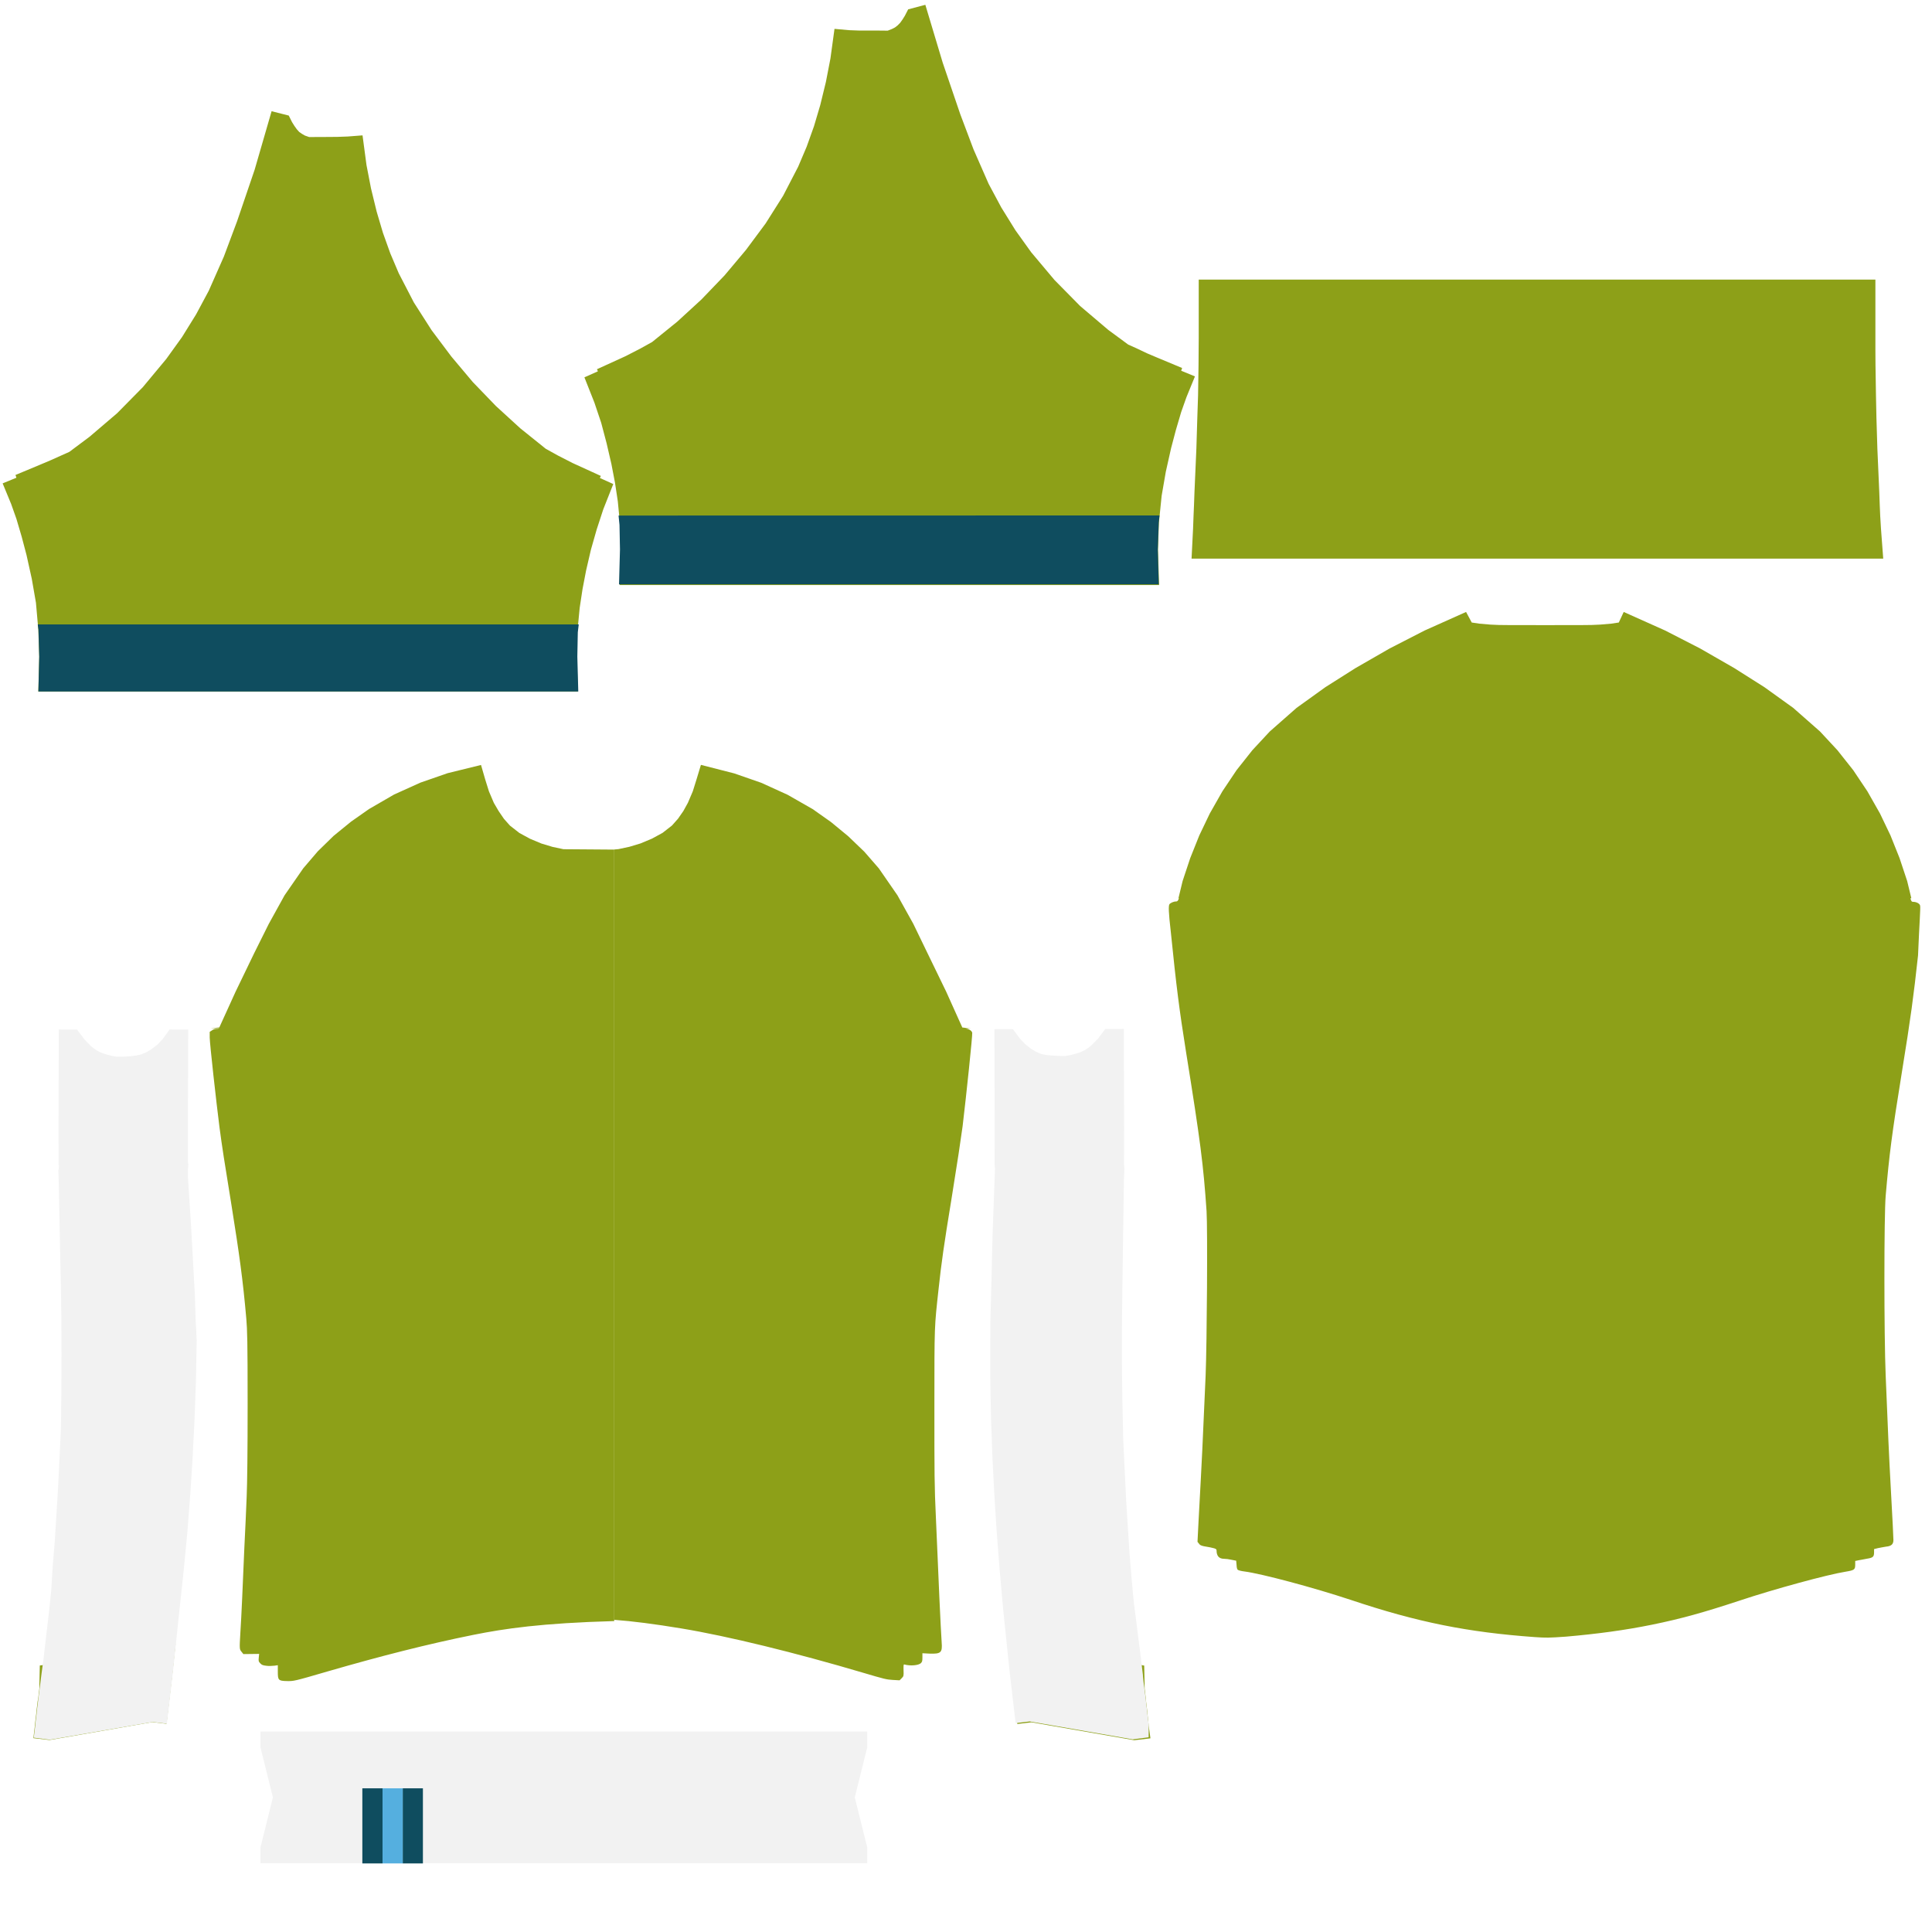
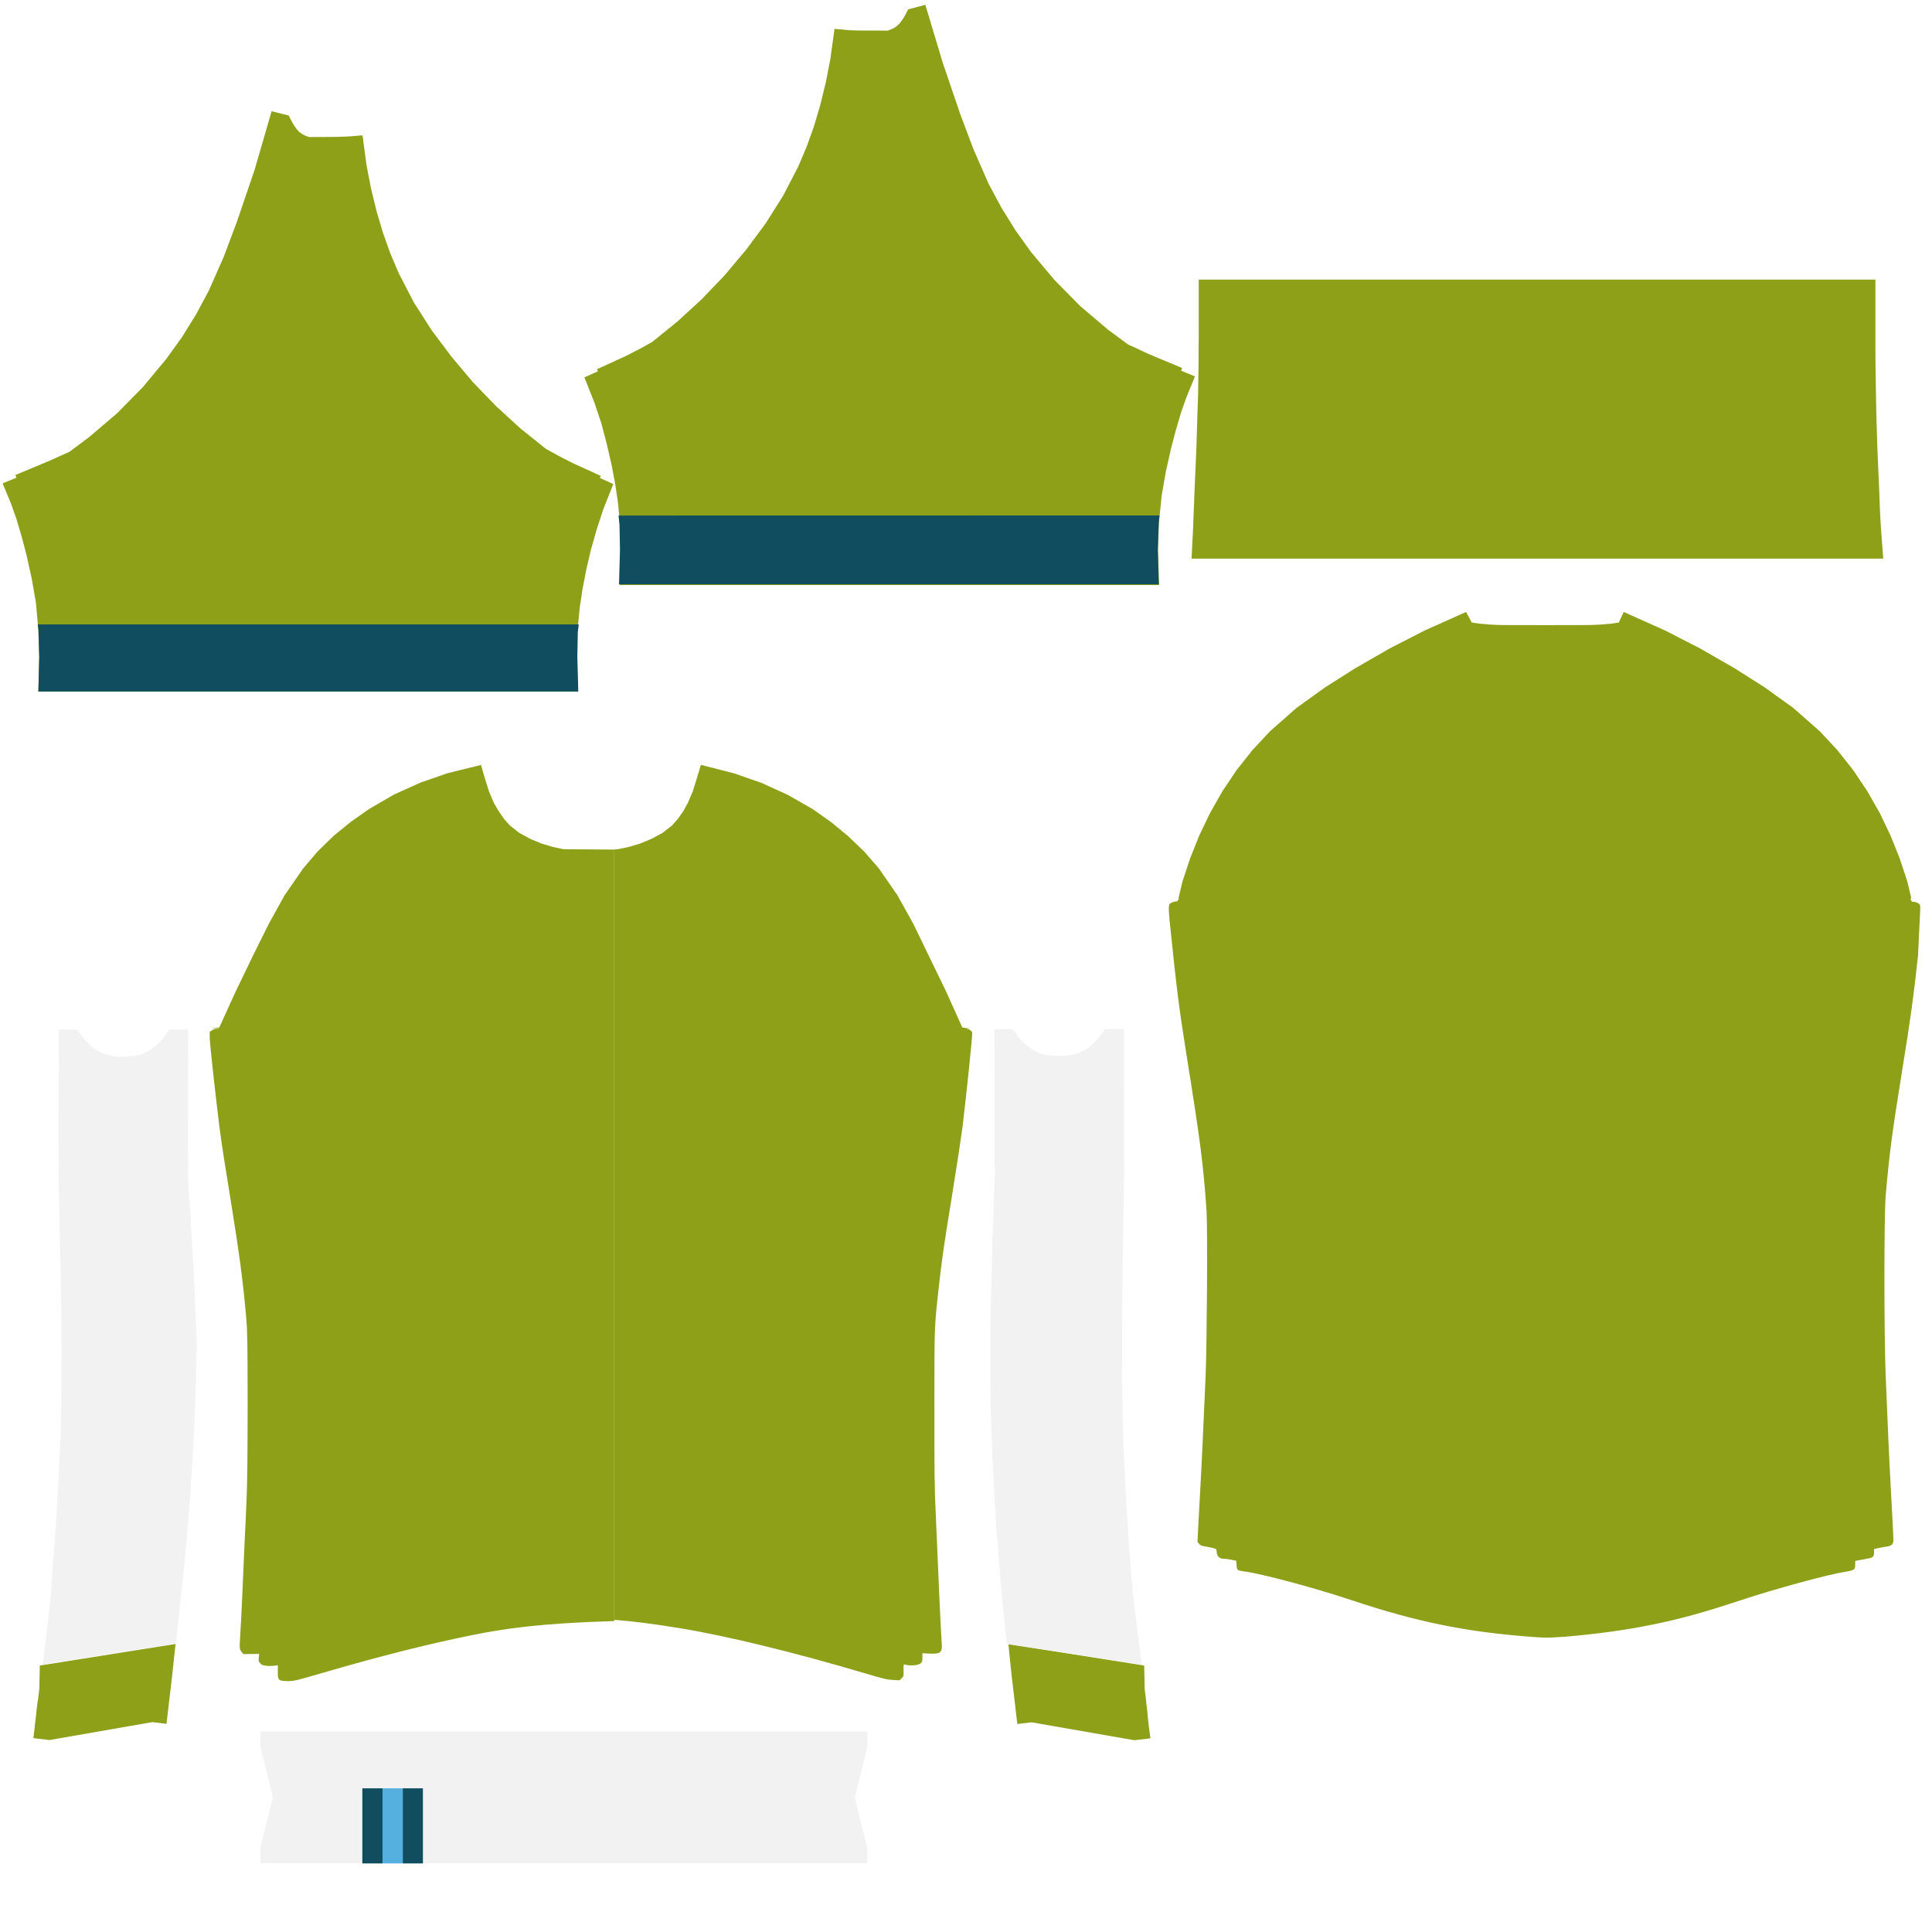
<svg xmlns="http://www.w3.org/2000/svg" version="1.1" id="Layer_1" x="0px" y="0px" viewBox="0 0 2048 2048" style="enable-background:new 0 0 2048 2048;" xml:space="preserve">
  <style type="text/css">
- 	.st0{fill-rule:evenodd;clip-rule:evenodd;fill:#F2F2F2;}
- 	.st1{fill-rule:evenodd;clip-rule:evenodd;fill:#8DA018;}
- 	.st2{fill:#55AFDF;}
- 	.st3{fill:#0F4D5F;}
+ 	.st0{fill-rule:evenodd;clip-rule:evenodd;fill:#8DA018;}
+ 	.st1{fill-rule:evenodd;clip-rule:evenodd;fill:#F2F2F2;}
+ 	.st2{fill:#0F4D5F;}
+ 	.st3{fill:#55AFDF;}
</style>
-   <path id="base" class="st1" d="M45.1,1765.1l-2.9,0.4l-0.5,23.8h0.1l-1.6,13.4H40l-1.6,13.2h0.1l0,0l-1.6,13.2l0,0H37l-1.6,13.4  l17.1,2l0,0l109-19l15,1.8l6-51.2l1-9.4l2.6-24L45.1,1765.1z M1217.7,1829.4L1217.7,1829.4l-1.4-13.4h0.1l-1.6-13.2h0.1l-1.6-13.4  h0.1l-0.5-23.8l-2-0.4l-141.9-22.5v0.4l0.8,8.2l1.6,15.6l1,9.4l6,51.2l15-1.8l109,19l17.1-2L1217.7,1829.4z M1993.9,560.3l-0.8-13.4  l-0.5-11.7l-0.5-13.8l-2-45.6l-1-32.8l-0.5-24l-0.5-32.2l-0.1-15.4V358v-61.6h-717.3V358l-0.1,13.4l-0.1,15.4l-0.5,32.2l-0.8,24  l-1,32.8l-2,45.6l-0.5,13.8l-0.5,11.7l-0.5,13.4l-1.6,31.9h733.2L1993.9,560.3z M269.9,180l-18.6,54.6L237.3,272l-16,36.2l-13.4,25  l-15,24.2l-16.7,23.2l-24.8,29.8l-27.2,27.6L94.9,463l-21.4,16l-8.5,3.8L53.4,488L43,492.4l-26.6,11.1l1,2.9l-14.6,6l9,21.8  l5.6,15.8l5.6,19l5.1,19.3l5.6,25.3l4.4,25.3l2.5,28.4l1,28.8l-1,37h571.9l-1-37l0.5-25.9l2.5-25.9l3-19.8l3.8-19.8l5.1-22l6.1-21.4  l7-21.4l10.6-26.8l-14.2-6.4l1-2.2l-30-13.7l-15.8-8.1l-12.6-7l-0.5-0.4L551.5,454l-25.8-23.6L501.2,405l-22.7-27l-21-28l-18.8-29.4  l-16-30.9l-9-21.2l-7.8-21.8l-6.6-22.3l-6-24.6l-4.8-24.8l-4.2-31.5l-15.6,1.2l-11.1,0.4l-13.4,0.1h-6.4l-10,0.1l-4.6-1.6l-3.1-1.8  l-2.9-2l-2.6-2.9l-2.5-3.5l-2.5-4l-3.5-7l-18.2-4.6L269.9,180z M1227.5,582.8l1-28.8l2.9-28.5l4.4-25.4l5.6-25l5.1-19.3l5.6-19  l5.6-15.8l9-22l-14.6-6l1-2.9l-26.6-11.1l-10.4-4.4l-11.6-5.5l-8.5-3.8l-21.2-15.6l-29.8-25.3l-27.2-27.6l-24.7-29.4l-16.7-23.3  l-15-24.2l-13.4-25l-16-36.5l-14.1-37.4l-18.6-54.6L980.9,5.1l-18.2,4.8l-3.5,6.8l-2.5,4l-2.5,3.5l-2.9,2.9l-2.6,2l-3.1,1.6  l-4.6,1.8l-9.8-0.1h-6.6h-13.4L900.2,32l-15.6-1.4L880.3,62l-4.8,24.8l-6,24.6l-6.6,22.3l-7.8,21.8l-9,21.2l-16,30.9l-18.6,29.4  l-20.8,28l-22.7,27l-24.4,25.4L717.9,341l-26.2,21.2l-0.5,0.4l-12.6,7l-15.8,8.1l-30,13.7l1,2.2l-14.3,6.4l10.6,26.8l7.2,21.4  l5.7,21.6l5.1,22l3.8,19.8l3,19.8l2.5,25.9l0.5,25.9l-1,37h571.8L1227.5,582.8z M2035.4,960c-0.4-2.2-4-4-7.2-4  c-1.6,0-2.2-0.4-3.1-3.8h1l-4.4-18.2l-8.1-24.4l-9.6-24l-11.1-23.2l-13.4-23.6l-15-22.4l-16.8-21.2l-18.4-19.8l-28.4-25l-30.6-22  l-31.9-20.2l-36.2-20.8l-37-19l-44-19.7l-5.2,11.2l-8.1,1.2l-11.6,1l-9.1,0.4l-9.1,0.1h-19.8l-20.3,0.1l-20.3-0.1H1598l-9.1-0.1  l-9.1-0.4l-11.6-1l-8.1-1.2l-6-11.2l-44,19.7l-37,19l-36.2,20.8l-31.9,20.2l-30.6,22l-28.4,25l-18.4,19.8l-16.8,21.2l-15,22.4  l-13.4,23.6l-11.1,23.2l-9.6,24l-8.1,24.4l-4.4,18.2h0.5c-1,3-1.8,3.4-3.1,3.4c-2.6,0-6,1.6-7,3c-1,2-1,7.6,1.6,30.2  c5.7,56.4,9,82.2,16,126c15.4,95.8,18.4,119.6,21.8,169c1.2,18,0.4,140.8-1,174.6c-3.1,72-3.8,86.6-7.4,152.4l-1.2,23.6l1.6,2  c1,1.6,2.5,2,4.8,2.6c11.7,2,13.8,2.6,13.8,4.4c0,6,2.6,9,8.1,9c1.6,0,5.1,0.4,7.6,1l5.1,1l0.4,4.4c0.1,2.5,0.5,4.6,1.2,5.2  c0.5,0.5,3.5,1.4,7,1.8c17.7,2.2,73.5,17.1,112.4,30c71.5,24,124.8,34.5,195.7,39.6c12,0.8,14.6,0.8,33-0.5  c33.2-2.9,62.3-6.8,90.8-12.6c31.4-6.4,55-13,93.8-25.8c36-12,92.6-27.4,111.5-30.4c9.6-1.6,10.4-2.2,10.4-7.6v-3.8l3.8-0.8  c2-0.4,6-1,8.6-1.6c6.4-1,7.6-2,7.6-6.8v-3.4l4-1c2.2-0.4,6-1.2,8.7-1.6c5.6-0.5,7.8-2.6,7.8-7c0-1.6-1-23.8-2.5-49.6  c-2.5-45.1-3.1-62-5.7-124.7c-1.8-43-1.8-169.4,0-190.6c3.8-43.6,6.4-64.6,17.2-131.2c9.4-57.8,12.4-80.4,17.1-123.6  C2034.6,978.4,2036,962.4,2035.4,960z M597.3,900.2l-11.7-2.5l-11.6-3.5l-12.2-5.1l-11.2-6.1l-10-7.8l-6.4-7.2l-5.6-8.2l-5.1-8.7  l-5.2-12.2l-4-12.8l-4.4-15.2l-35.4,8.7l-28.8,10l-27.9,12.6l-26.6,15.4L372.1,871l-18.4,15l-16.8,16.4l-15.4,18L301.7,949  l-16.8,30.4l-15.4,30.9l-19.8,41l-17.2,37.8l-9.1,1h9c-0.4,0.4-2,0.5-3,0.5c-1,0-3.4,0.5-4.6,1.6l-2.5,1.6v6c0.1,7,7,68.9,10.4,95.4  c2.6,19.7,5.2,36.5,12.8,83.1c8.2,51.3,12,78.4,15.6,119.6c1,12.4,1.4,22.4,1.4,90.2c0,51.1-0.4,83.6-1,98c-0.4,12-1.6,36.6-2.5,55  c-1.6,38.4-3.1,73.2-4.2,89.6c-1,17.1-1,17.6,1.2,20.2l2,2.5l8.5-0.1l8.2-0.1l-0.4,4c-0.4,3.8-0.1,4.2,1.6,6c1.6,1.8,3,2.2,6.6,2.6  c2.5,0.4,6.1,0.1,8.5-0.1l3.5-0.5v6.6c0,9.1,0.4,10,9.4,10.2c7.6,0.1,7,0.4,44-10.4c56-16.2,105.4-28.8,154-38.6  c33-6.6,71.5-12.4,149.2-14.6V900.6L597.3,900.2z M1030.6,1094.8c-0.5-2.5-4.4-4.6-8.1-4.6h-2.9l0,0h9.6l-9.1-1l-17.1-38l-19.9-41  l-15-31l-16.8-30.2l-19.7-28.5l-15.4-17.7l-17.1-16.4l-18.2-15l-19.4-13.7l-26.6-15.2L807,829.8l-28.8-10l-35.2-9l-4.6,15.2l-4,12.8  l-5.2,12.2l-4.8,8.7l-5.7,8.2l-6.4,7.2l-10,7.8l-11.2,6.1l-12.2,5.1l-11.6,3.5l-11.7,2.5l-4.4,0.4v816.6c19.3,1.4,42.6,4.4,71,9.1  c49.6,8.2,121.2,25.8,192.8,47c22.3,6.6,24.6,7.2,31.4,7.6l7.2,0.4l2.2-2.2c2.2-2.2,2.2-2.5,2-8.6c-0.1-5.5,0-6.1,0.8-6  c6.4,1.8,15,1,17.6-1.4c1.4-1.4,1.6-2.5,1.6-6.1v-4.4l7.6,0.4c12,0.4,13.7-1,12.8-12c-1-15-3.4-66.4-6.1-132  c-1.6-33.5-1.6-45.7-1.6-118.2c0-87.7,0-83.6,4.4-124c3-28,5.7-47,13.8-96.3c7-43.6,9-57.2,11.7-76.5  C1024.4,1160.6,1031,1097.2,1030.6,1094.8z" />
-   <path id="stripe-1" class="st0" d="M919.4,1835.5H276.1v16.8l13.2,53l-13.2,53v16.8h643.2v-16.8l-13.2-53l13.2-53V1835.5z   M1217.7,1829.4l0.1-0.1l-1.6-13.2h0.1l-1.6-13.4h0.1l-1.8-13.4h0.1l-0.8-5.6l-0.8-7.6h0.1l-3-24.8l-2.2-17.2l-1.8-14.6l-2.5-19.3  l-0.8-7.6l-1.8-19.7l-2.2-26.8l-3.5-55.2l-3.1-63.8l-1-45.6l-0.4-36.9v-36.9l0.4-37l0.5-36.9l1.2-83.4l0.5-11.1l-0.4-4.8l0.1-38  l-0.1-34.1l-0.1-27.9l-0.1-43.8l-19.7,0.1l-7.8,10.4l-6.6,6.6l-3.5,2.9l-3.8,2.5l-4.2,2l-4.8,1.6l-6,1.6l-5.7,1l-6.6-0.1l-7.2-0.4  l-6.1-0.5l-5.7-1.2l-5.2-2.2l-5.1-3l-6.6-5.2l-5.7-6l-7.2-9.8h-19.7l0.1,36.5l0.1,32.2l0.1,38l-0.1,36l0.4,5.7l-2.5,68.5l-1.2,49.2  l-1.2,45.2l-0.1,28.9v28.9l0.8,43.1l1.6,43.1l2,39.2l2.5,39.2l3.1,39.6l3.5,39.6l4.6,44.8l0.4,3.8l1,9.4l0.4,4l1,9.4l6,51.3l15-1.8  l109.2,19l16.8-2.2L1217.7,1829.4z M206.6,1373.5l-2-36.5l-2.2-39.9l-3.1-47.7l-0.1-9.1l0.1-0.8l0.4-5.6h-0.4l-0.1-19.3v-16.8  l0.1-38l0.1-32.2l0.1-36.2l-19.7-0.1l-7.2,10l-5.7,6l-6.8,5.2l-5.1,3l-5.2,2.2l-5.6,1.2l-6.4,0.8l-7.2,0.4l-6.6,0.1l-5.7-1l-6.1-1.6  l-4.6-1.6l-4.2-2l-3.8-2.5l-3.5-2.9l-6.6-6.8l-7.8-10.4l-19.4-0.1l-0.1,43.8l-0.1,28l-0.1,34l0.1,38l0.4,0.1l-0.4,4.8l0.1,0.1  l-0.4-0.1l0.4,10.8l1.6,79.5l0.8,35.2l0.5,35.2l0.1,35.2l-0.1,35l-0.5,43.4l-3.1,63.8l-3.4,55.2l-2.2,26.8l-1.6,25.9l-2.5,24  l-3.5,29.6l-2.2,19.3l-2,14.6l-2.2,17.3l-3.1,24.8h0.1l-1.6,13.2h0.1l-1.6,13.2l17.1,2.2l109-18.8l15,1.8l6-51.2l1-9.4l0.4-3.8  l1-9.4l0.4-3.8l1-9.4l0.4-3.8l1-9.4l0.4-4l1-9.4l0.4-3.8l4.8-44.8l3.8-39.6l3.1-39.6l2.5-39.2l2-39.2l1.6-43.1l0.8-43.4l-1.2-24  L206.6,1373.5z" />
-   <path id="stripe-2" class="st3" d="M384.1,1895.7h21.4v79.6h-21.4V1895.7z   M426.9,1975.3h21.4v-79.6h-21.4V1975.3z M1228.3,553.8l0.8-7.4l-573.4,0.1l1,10l0.5,25.9l-1,37h572.1l-1-37L1228.3,553.8z   M40.7,733H613l-1-37l0.5-25.9l1-8.2H40l0.8,5.5l0.8,28.7L40.7,733z" />
-   <path id="stripe-3" class="st2" d="M426.9,1975.3h-21.4v-79.6h21.4V1975.3z" />
+   <path id="base" class="st0" d="M45.1,1765.1l-2.9,0.4l-0.5,23.8h0.1l-1.6,13.4H40l-1.6,13.2h0.1l0,0l-1.6,13.2l0,0H37l-1.6,13.4  l17.1,2l0,0l109-19l15,1.8l6-51.2l1-9.4l2.6-24L45.1,1765.1z M1217.7,1829.4L1217.7,1829.4l-1.4-13.4h0.1l-1.6-13.2h0.1l-1.6-13.4  h0.1l-0.5-23.8l-2-0.4l-141.9-22.5v0.4l0.8,8.2l1.6,15.6l1,9.4l6,51.2l15-1.8l109,19l17.1-2L1217.7,1829.4z M1993.9,560.3l-0.8-13.4  l-0.5-11.7l-0.5-13.8l-2-45.6l-1-32.8l-0.5-24l-0.5-32.2l-0.1-15.4V358v-61.6h-717.3V358l-0.1,13.4l-0.1,15.4L1270,419l-0.8,24  l-1,32.8l-2,45.6l-0.5,13.8l-0.5,11.7l-0.5,13.4l-1.6,31.9h733.2L1993.9,560.3z M269.9,180l-18.6,54.6l-14,37.4l-16,36.2l-13.4,25  l-15,24.2l-16.7,23.2l-24.8,29.8L124.2,438l-29.3,25l-21.4,16l-8.5,3.8L53.4,488L43,492.4l-26.6,11.1l1,2.9l-14.6,6l9,21.8l5.6,15.8  l5.6,19l5.1,19.3l5.6,25.3l4.4,25.3l2.5,28.4l1,28.8l-1,37h571.9l-1-37l0.5-25.9l2.5-25.9l3-19.8l3.8-19.8l5.1-22l6.1-21.4l7-21.4  l10.6-26.8l-14.2-6.4l1-2.2l-30-13.7l-15.8-8.1l-12.6-7l-0.5-0.4L551.5,454l-25.8-23.6L501.2,405l-22.7-27l-21-28l-18.8-29.4  l-16-30.9l-9-21.2l-7.8-21.8l-6.6-22.3l-6-24.6l-4.8-24.8l-4.2-31.5l-15.6,1.2l-11.1,0.4l-13.4,0.1h-6.4l-10,0.1l-4.6-1.6l-3.1-1.8  l-2.9-2l-2.6-2.9l-2.5-3.5l-2.5-4l-3.5-7l-18.2-4.6L269.9,180z M1227.5,582.8l1-28.8l2.9-28.5l4.4-25.4l5.6-25l5.1-19.3l5.6-19  l5.6-15.8l9-22l-14.6-6l1-2.9l-26.6-11.1l-10.4-4.4l-11.6-5.5l-8.5-3.8l-21.2-15.6l-29.8-25.3l-27.2-27.6l-24.7-29.4l-16.7-23.3  l-15-24.2l-13.4-25l-16-36.5l-14.1-37.4l-18.6-54.6L980.9,5.1l-18.2,4.8l-3.5,6.8l-2.5,4l-2.5,3.5l-2.9,2.9l-2.6,2l-3.1,1.6  l-4.6,1.8l-9.8-0.1h-6.6h-13.4l-11-0.4l-15.6-1.4L880.3,62l-4.8,24.8l-6,24.6l-6.6,22.3l-7.8,21.8l-9,21.2l-16,30.9L811.5,237  l-20.8,28L768,292l-24.4,25.4L717.9,341l-26.2,21.2l-0.5,0.4l-12.6,7l-15.8,8.1l-30,13.7l1,2.2l-14.3,6.4l10.6,26.8l7.2,21.4  l5.7,21.6l5.1,22l3.8,19.8l3,19.8l2.5,25.9l0.5,25.9l-1,37h571.8L1227.5,582.8z M2035.4,960c-0.4-2.2-4-4-7.2-4  c-1.6,0-2.2-0.4-3.1-3.8h1l-4.4-18.2l-8.1-24.4l-9.6-24l-11.1-23.2l-13.4-23.6l-15-22.4l-16.8-21.2l-18.4-19.8l-28.4-25l-30.6-22  l-31.9-20.2l-36.2-20.8l-37-19l-44-19.7l-5.2,11.2l-8.1,1.2l-11.6,1l-9.1,0.4l-9.1,0.1h-19.8l-20.3,0.1l-20.3-0.1H1598l-9.1-0.1  l-9.1-0.4l-11.6-1l-8.1-1.2l-6-11.2l-44,19.7l-37,19l-36.2,20.8l-31.9,20.2l-30.6,22l-28.4,25l-18.4,19.8l-16.8,21.2l-15,22.4  l-13.4,23.6l-11.1,23.2l-9.6,24l-8.1,24.4l-4.4,18.2h0.5c-1,3-1.8,3.4-3.1,3.4c-2.6,0-6,1.6-7,3c-1,2-1,7.6,1.6,30.2  c5.7,56.4,9,82.2,16,126c15.4,95.8,18.4,119.6,21.8,169c1.2,18,0.4,140.8-1,174.6c-3.1,72-3.8,86.6-7.4,152.4l-1.2,23.6l1.6,2  c1,1.6,2.5,2,4.8,2.6c11.7,2,13.8,2.6,13.8,4.4c0,6,2.6,9,8.1,9c1.6,0,5.1,0.4,7.6,1l5.1,1l0.4,4.4c0.1,2.5,0.5,4.6,1.2,5.2  c0.5,0.5,3.5,1.4,7,1.8c17.7,2.2,73.5,17.1,112.4,30c71.5,24,124.8,34.5,195.7,39.6c12,0.8,14.6,0.8,33-0.5  c33.2-2.9,62.3-6.8,90.8-12.6c31.4-6.4,55-13,93.8-25.8c36-12,92.6-27.4,111.5-30.4c9.6-1.6,10.4-2.2,10.4-7.6v-3.8l3.8-0.8  c2-0.4,6-1,8.6-1.6c6.4-1,7.6-2,7.6-6.8v-3.4l4-1c2.2-0.4,6-1.2,8.7-1.6c5.6-0.5,7.8-2.6,7.8-7c0-1.6-1-23.8-2.5-49.6  c-2.5-45.1-3.1-62-5.7-124.7c-1.8-43-1.8-169.4,0-190.6c3.8-43.6,6.4-64.6,17.2-131.2c9.4-57.8,12.4-80.4,17.1-123.6  C2034.6,978.4,2036,962.4,2035.4,960z M597.3,900.2l-11.7-2.5l-11.6-3.5l-12.2-5.1l-11.2-6.1l-10-7.8l-6.4-7.2l-5.6-8.2l-5.1-8.7  l-5.2-12.2l-4-12.8l-4.4-15.2l-35.4,8.7l-28.8,10l-27.9,12.6l-26.6,15.4L372.1,871l-18.4,15l-16.8,16.4l-15.4,18L301.7,949  l-16.8,30.4l-15.4,30.9l-19.8,41l-17.2,37.8l-9.1,1h9c-0.4,0.4-2,0.5-3,0.5s-3.4,0.5-4.6,1.6l-2.5,1.6v6c0.1,7,7,68.9,10.4,95.4  c2.6,19.7,5.2,36.5,12.8,83.1c8.2,51.3,12,78.4,15.6,119.6c1,12.4,1.4,22.4,1.4,90.2c0,51.1-0.4,83.6-1,98c-0.4,12-1.6,36.6-2.5,55  c-1.6,38.4-3.1,73.2-4.2,89.6c-1,17.1-1,17.6,1.2,20.2l2,2.5l8.5-0.1l8.2-0.1l-0.4,4c-0.4,3.8-0.1,4.2,1.6,6c1.6,1.8,3,2.2,6.6,2.6  c2.5,0.4,6.1,0.1,8.5-0.1l3.5-0.5v6.6c0,9.1,0.4,10,9.4,10.2c7.6,0.1,7,0.4,44-10.4c56-16.2,105.4-28.8,154-38.6  c33-6.6,71.5-12.4,149.2-14.6V900.6L597.3,900.2z M1030.6,1094.8c-0.5-2.5-4.4-4.6-8.1-4.6h-2.9l0,0h9.6l-9.1-1l-17.1-38l-19.9-41  l-15-31L951.3,949l-19.7-28.5l-15.4-17.7l-17.1-16.4l-18.2-15l-19.4-13.7l-26.6-15.2L807,829.8l-28.8-10l-35.2-9l-4.6,15.2l-4,12.8  l-5.2,12.2l-4.8,8.7l-5.7,8.2l-6.4,7.2l-10,7.8l-11.2,6.1l-12.2,5.1l-11.6,3.5l-11.7,2.5l-4.4,0.4v816.6c19.3,1.4,42.6,4.4,71,9.1  c49.6,8.2,121.2,25.8,192.8,47c22.3,6.6,24.6,7.2,31.4,7.6l7.2,0.4l2.2-2.2c2.2-2.2,2.2-2.5,2-8.6c-0.1-5.5,0-6.1,0.8-6  c6.4,1.8,15,1,17.6-1.4c1.4-1.4,1.6-2.5,1.6-6.1v-4.4l7.6,0.4c12,0.4,13.7-1,12.8-12c-1-15-3.4-66.4-6.1-132  c-1.6-33.5-1.6-45.7-1.6-118.2c0-87.7,0-83.6,4.4-124c3-28,5.7-47,13.8-96.3c7-43.6,9-57.2,11.7-76.5  C1024.4,1160.6,1031,1097.2,1030.6,1094.8z" />
+   <path id="stripe-1" class="st1" d="M919.3,1835.5H276.1v16.8l13.2,53l-13.2,53v16.8h643.2v-16.8l-13.2-53l13.2-53V1835.5z   M1208.6,1751.3l-2.2-17.2l-1.8-14.6l-2.5-19.3l-0.8-7.6l-1.8-19.7l-2.2-26.8l-3.5-55.2l-3.1-63.8l-1-45.6l-0.4-36.9v-36.9l0.4-37  l0.5-36.9l1.2-83.4l0.5-11.1l-0.4-4.8l0.1-38l-0.1-34.1l-0.1-27.9l-0.1-43.8l-19.7,0.1l-7.8,10.4l-6.6,6.6l-3.5,2.9l-3.8,2.5l-4.2,2  l-4.8,1.6l-6,1.6l-5.7,1l-6.6-0.1l-7.2-0.4l-6.1-0.5l-5.7-1.2l-5.2-2.2l-5.1-3l-6.6-5.2l-5.7-6l-7.2-9.8h-19.7l0.1,36.5l0.1,32.2  l0.1,38l-0.1,36l0.4,5.7l-2.5,68.5l-1.2,49.2l-1.2,45.2l-0.1,28.9v28.9l0.8,43.1l1.6,43.1l2,39.2l2.5,39.2l3.1,39.6l3.5,39.6l4,38.9  l143,21.7L1208.6,1751.3z M207.3,1396.9l-0.7-23.4l-2-36.5l-2.2-39.9l-3.1-47.7l-0.1-9.1l0.1-0.8l0.4-5.6h-0.4l-0.1-19.3v-16.8  l0.1-38l0.1-32.2l0.1-36.2l-19.7-0.1l-7.2,10l-5.7,6l-6.8,5.2l-5.1,3l-5.2,2.2l-5.6,1.2l-6.4,0.8l-7.2,0.4l-6.6,0.1l-5.7-1l-6.1-1.6  l-4.6-1.6l-4.2-2l-3.8-2.5l-3.5-2.9l-6.6-6.8l-7.8-10.4l-19.4-0.1l-0.1,43.8l-0.1,28l-0.1,34l0.1,38l0.4,0.1l-0.4,4.8l0.1,0.1  l-0.4-0.1l0.4,10.8l1.6,79.5l0.8,35.2l0.5,35.2l0.1,35.2l-0.1,35l-0.5,43.4l-3.1,63.8l-3.4,55.2l-2.2,26.8l-1.6,25.9l-2.5,24  l-3.5,29.6l-2.2,19.3l-0.8,5.6c31.7-4.9,107.4-17,141.2-22.4l0.2-1.9l0.4-3.8l1-9.4l0.4-4l1-9.4l0.4-3.8l4.8-44.8l3.8-39.6l3.1-39.6  l2.5-39.2l2-39.2l1.6-43.1l0.8-43.4L207.3,1396.9z" />
+   <path id="stripe-2" class="st2" d="M384.1,1895.7h21.4v79.6h-21.4V1895.7z   M426.9,1975.3h21.4v-79.6h-21.4V1975.3z M1228.3,553.8l0.8-7.4l-573.4,0.1l1,10l0.5,25.9l-1,37h572.1l-1-37L1228.3,553.8z   M40.7,733H613l-1-37l0.5-25.9l1-8.2H40l0.8,5.5l0.8,28.7L40.7,733z" />
+   <path id="stripe-3" class="st3" d="M426.9,1975.3h-21.4v-79.6h21.4V1975.3z" />
</svg>
